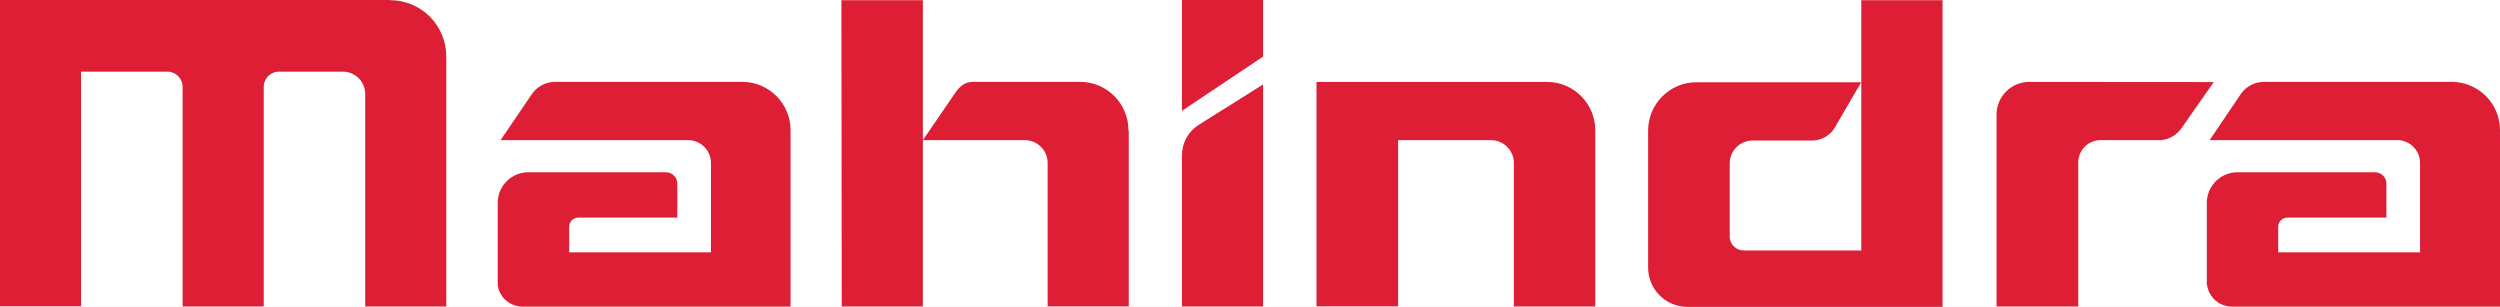
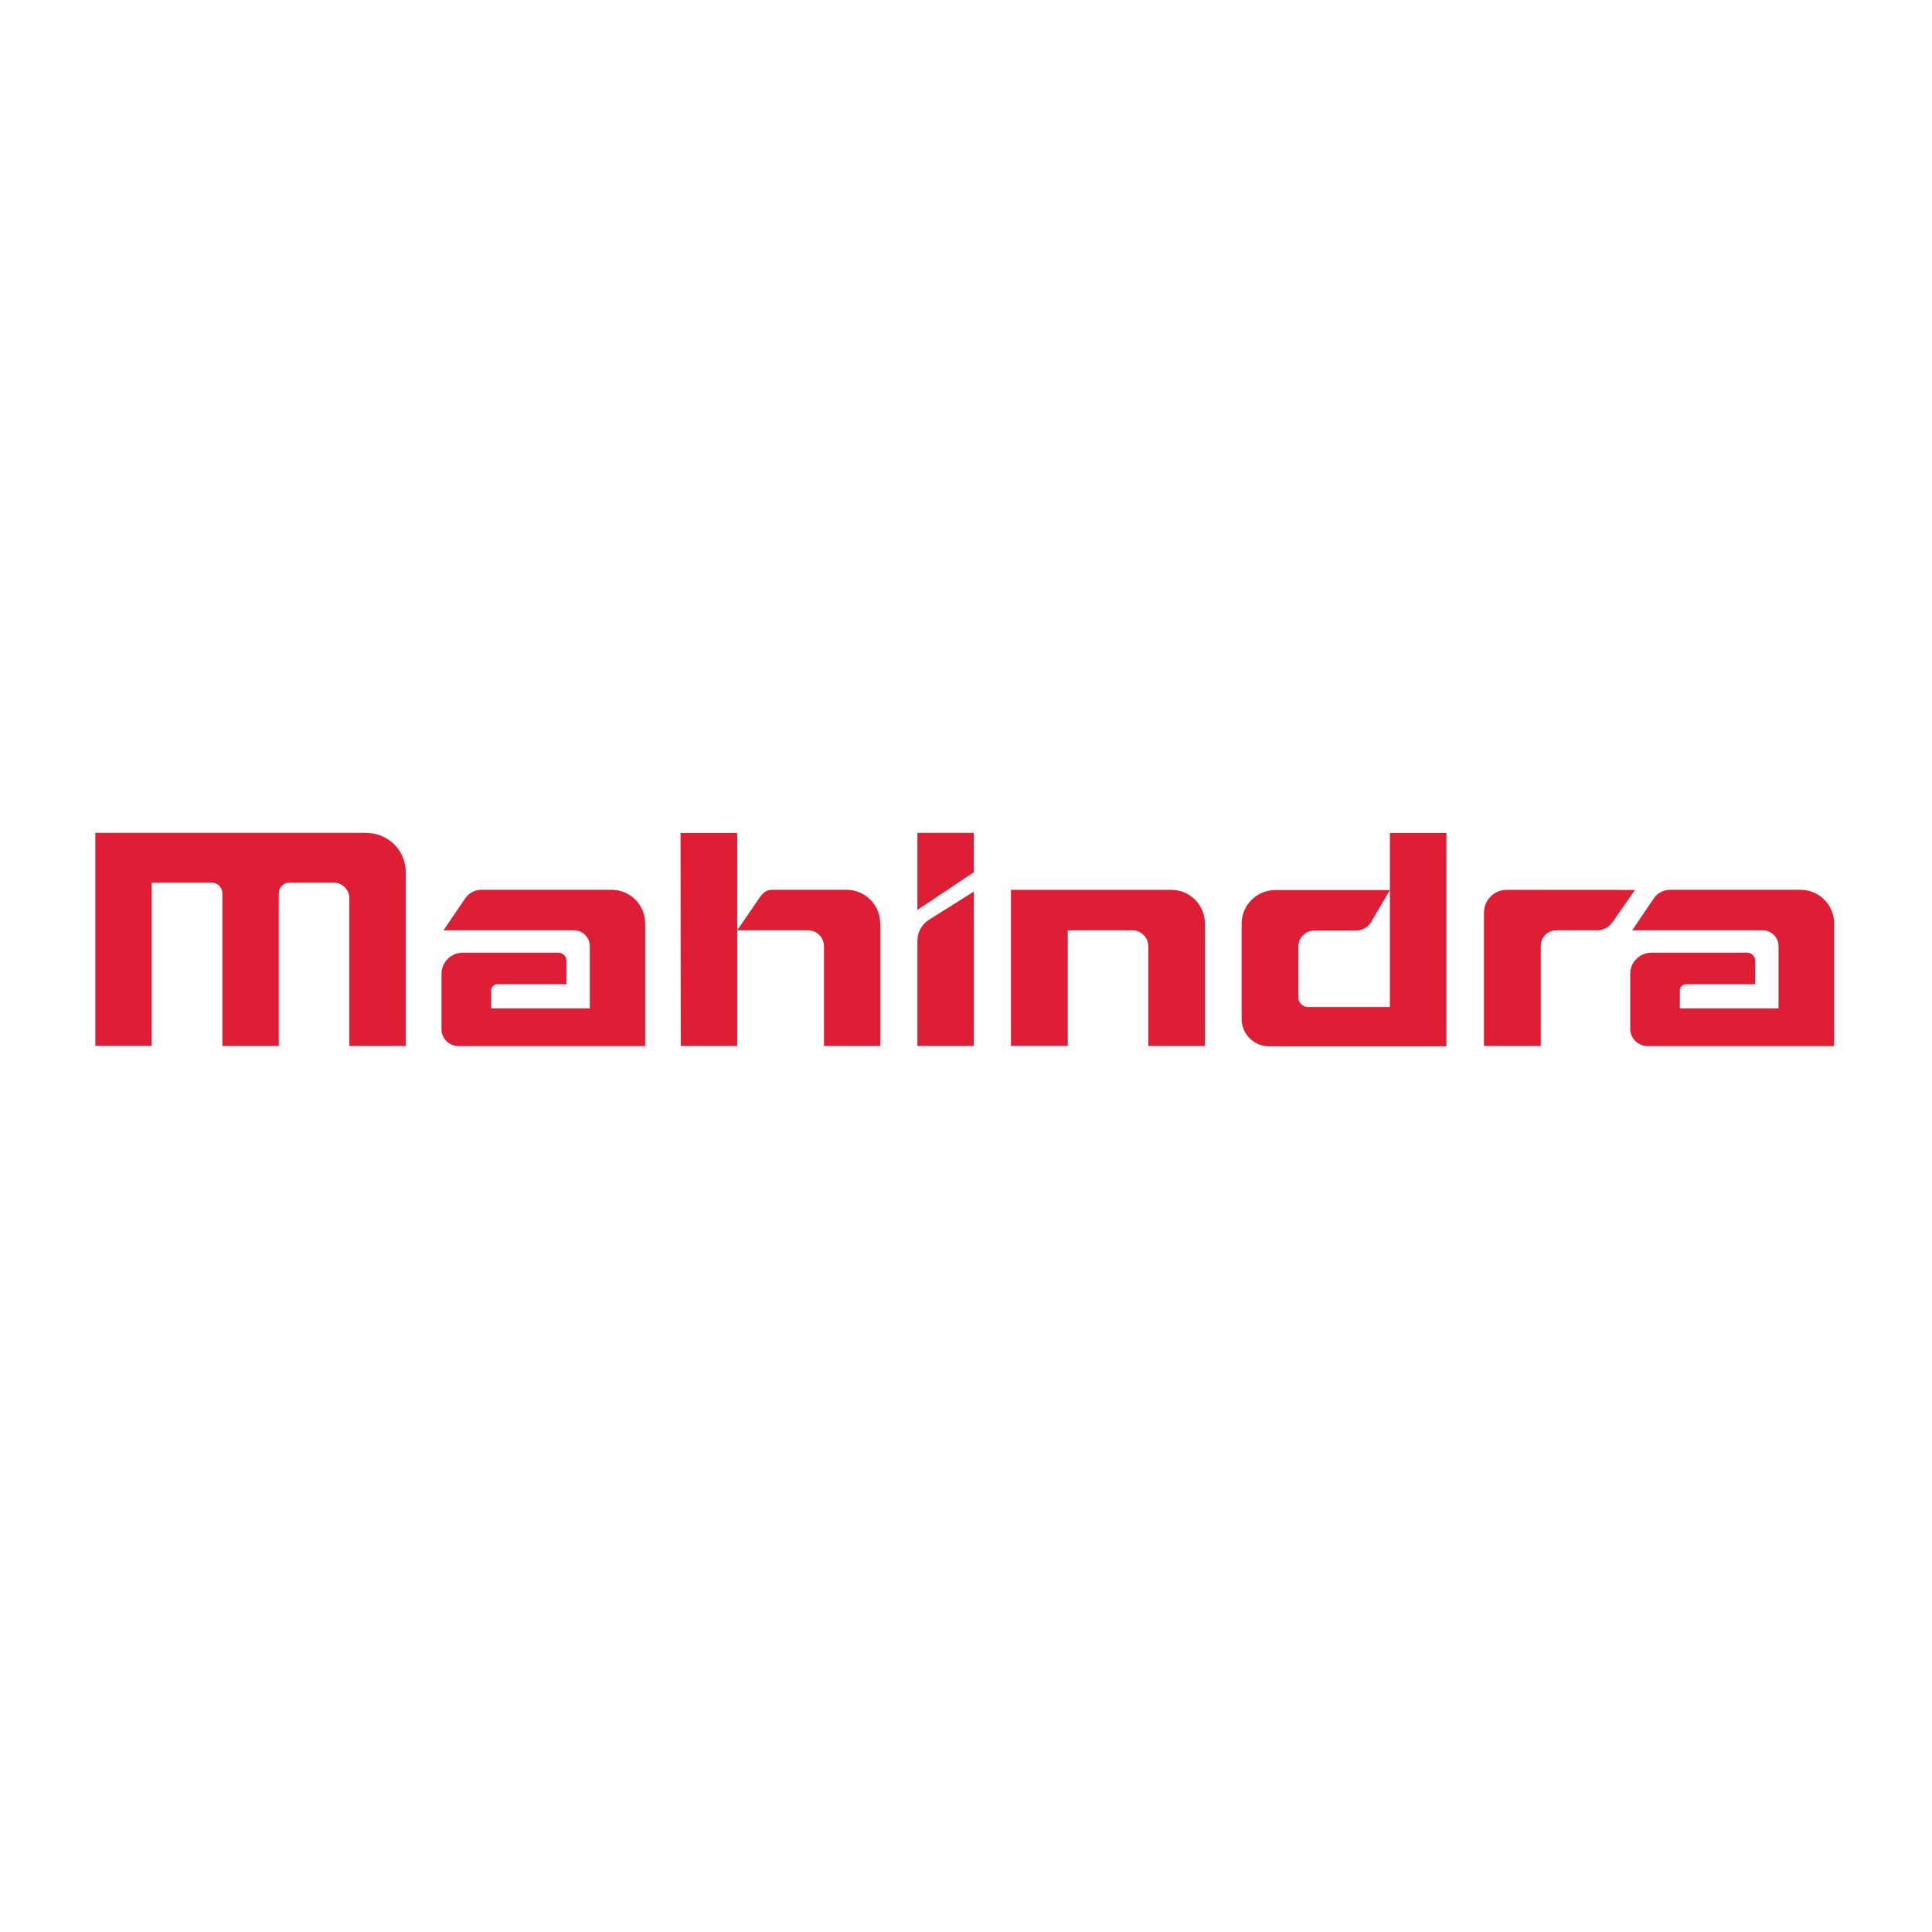
- <svg xmlns="http://www.w3.org/2000/svg" viewBox="0 0 382.1 46.85">
+ <svg xmlns="http://www.w3.org/2000/svg" width="243pt" height="243pt" viewBox="0 0 382.1 382.1">
  <rect width="100%" height="100%" fill="#FFFFFF" />
-   <path d="M695.69,501.09H667a4.33,4.33,0,0,0-3.51,1.78L658.67,510h28.9a3.5,3.5,0,0,1,3.26,3.51s0,13.64,0,13.64H669.15v-3.91h0a1.4,1.4,0,0,1,1.4-1.4h15.14v-5a1.75,1.75,0,0,0-1.8-1.93h-21a4.67,4.67,0,0,0-4.65,4.68V532a.76.76,0,0,0,.05.2,3.83,3.83,0,0,0,3.82,3.24h40.94V508.51a7.39,7.39,0,0,0-7.36-7.42m-90.26-12.48v38.25h-18a2.16,2.16,0,0,1-2.11-2v-11.3h0a3.49,3.49,0,0,1,3.49-3.5h9.1a4.08,4.08,0,0,0,3.32-1.73l4.19-7.18H580.22a7.39,7.39,0,0,0-7.37,7.41s0,0,0,.07,0,19.21,0,20.71a6,6,0,0,0,6,6.14h39V488.61Zm25.78,12.49a5,5,0,0,0-5.11,5v29.32h12.49V513.57A3.41,3.41,0,0,1,642,510h9.23a4.28,4.28,0,0,0,3.22-1.94l4.85-6.94ZM501.6,512.26v23.16H514V501.49l-9.82,6.16A5.48,5.48,0,0,0,501.6,512.26Zm0-23.68H514v8.65l-12.4,8.29Zm-121,0H320.95v46.81h12.39V499.53h13.25a2.32,2.32,0,0,1,2.27,2.34h0v33.55h12.4V501.87a2.33,2.33,0,0,1,2.32-2.34h9.78a3.42,3.42,0,0,1,3.41,3.43h0v32.46h12.39v-38.2A8.58,8.58,0,0,0,380.6,488.61ZM557.42,501.1l-35.26,0v34.3h12.48V510h14.2a3.5,3.5,0,0,1,3.49,3.5h0v21.92h12.44V508.51A7.39,7.39,0,0,0,557.42,501.1Zm-64,7.4a7.39,7.39,0,0,0-7.36-7.41H469.74c-1.45,0-2.16.74-2.92,1.87L462,510h15.73a3.5,3.5,0,0,1,3.34,3.51s0,21.9,0,21.9h12.4V508.58S493.42,508.53,493.42,508.5Zm-43.87-19.89H462v46.81h-12.4Zm-15.07,12.48H405.81a4.34,4.34,0,0,0-3.51,1.78L397.46,510h28.89a3.5,3.5,0,0,1,3.26,3.51s0,13.64,0,13.64H407.94v-3.91h0a1.4,1.4,0,0,1,1.39-1.4h15.14v-5a1.75,1.75,0,0,0-1.8-1.93h-21a4.66,4.66,0,0,0-4.65,4.68V532a.55.55,0,0,0,0,.2,3.83,3.83,0,0,0,3.82,3.24h40.94V508.51A7.39,7.39,0,0,0,434.48,501.09Z" transform="translate(-320.95 -488.58)" style="fill:#dd1e35" />
+   <path d="M695.69,501.09H667a4.33,4.33,0,0,0-3.51,1.78L658.67,510h28.9a3.5,3.5,0,0,1,3.26,3.51s0,13.64,0,13.64H669.15v-3.91h0a1.4,1.4,0,0,1,1.4-1.4h15.14v-5a1.75,1.75,0,0,0-1.8-1.93h-21a4.67,4.67,0,0,0-4.65,4.68V532a.76.76,0,0,0,.05.2,3.83,3.83,0,0,0,3.82,3.24h40.94V508.51a7.39,7.39,0,0,0-7.36-7.42m-90.26-12.48v38.25h-18a2.16,2.16,0,0,1-2.11-2v-11.3h0a3.49,3.49,0,0,1,3.49-3.5h9.1a4.08,4.08,0,0,0,3.32-1.73l4.19-7.18H580.22a7.39,7.39,0,0,0-7.37,7.41s0,0,0,.07,0,19.21,0,20.71a6,6,0,0,0,6,6.14h39V488.61Zm25.78,12.49a5,5,0,0,0-5.11,5v29.32h12.49V513.57A3.41,3.41,0,0,1,642,510h9.23a4.28,4.28,0,0,0,3.22-1.94l4.85-6.94ZM501.6,512.26v23.16H514V501.49l-9.82,6.16A5.48,5.48,0,0,0,501.6,512.26Zm0-23.68H514v8.65l-12.4,8.29Zm-121,0H320.95v46.81h12.39V499.53h13.25a2.32,2.32,0,0,1,2.27,2.34h0v33.55h12.4V501.87a2.33,2.33,0,0,1,2.32-2.34h9.78a3.42,3.42,0,0,1,3.41,3.43h0v32.46h12.39v-38.2A8.58,8.58,0,0,0,380.6,488.61ZM557.42,501.1l-35.26,0v34.3h12.48V510h14.2a3.5,3.5,0,0,1,3.49,3.5h0v21.92h12.44V508.51A7.39,7.39,0,0,0,557.42,501.1Zm-64,7.4a7.39,7.39,0,0,0-7.36-7.41H469.74c-1.45,0-2.16.74-2.92,1.87L462,510h15.73a3.5,3.5,0,0,1,3.34,3.51s0,21.9,0,21.9h12.4V508.58S493.42,508.53,493.42,508.5Zm-43.87-19.89H462v46.81h-12.4Zm-15.07,12.48H405.81a4.34,4.34,0,0,0-3.51,1.78L397.46,510h28.89a3.5,3.5,0,0,1,3.26,3.51s0,13.64,0,13.64H407.94v-3.91h0a1.4,1.4,0,0,1,1.39-1.4h15.14v-5a1.75,1.75,0,0,0-1.8-1.93h-21a4.66,4.66,0,0,0-4.65,4.68V532a.55.55,0,0,0,0,.2,3.83,3.83,0,0,0,3.82,3.24h40.94V508.51A7.39,7.39,0,0,0,434.48,501.09Z" transform="translate(-270 -275) scale(0.9, 0.9)" style="fill:#dd1e35" />
</svg>
